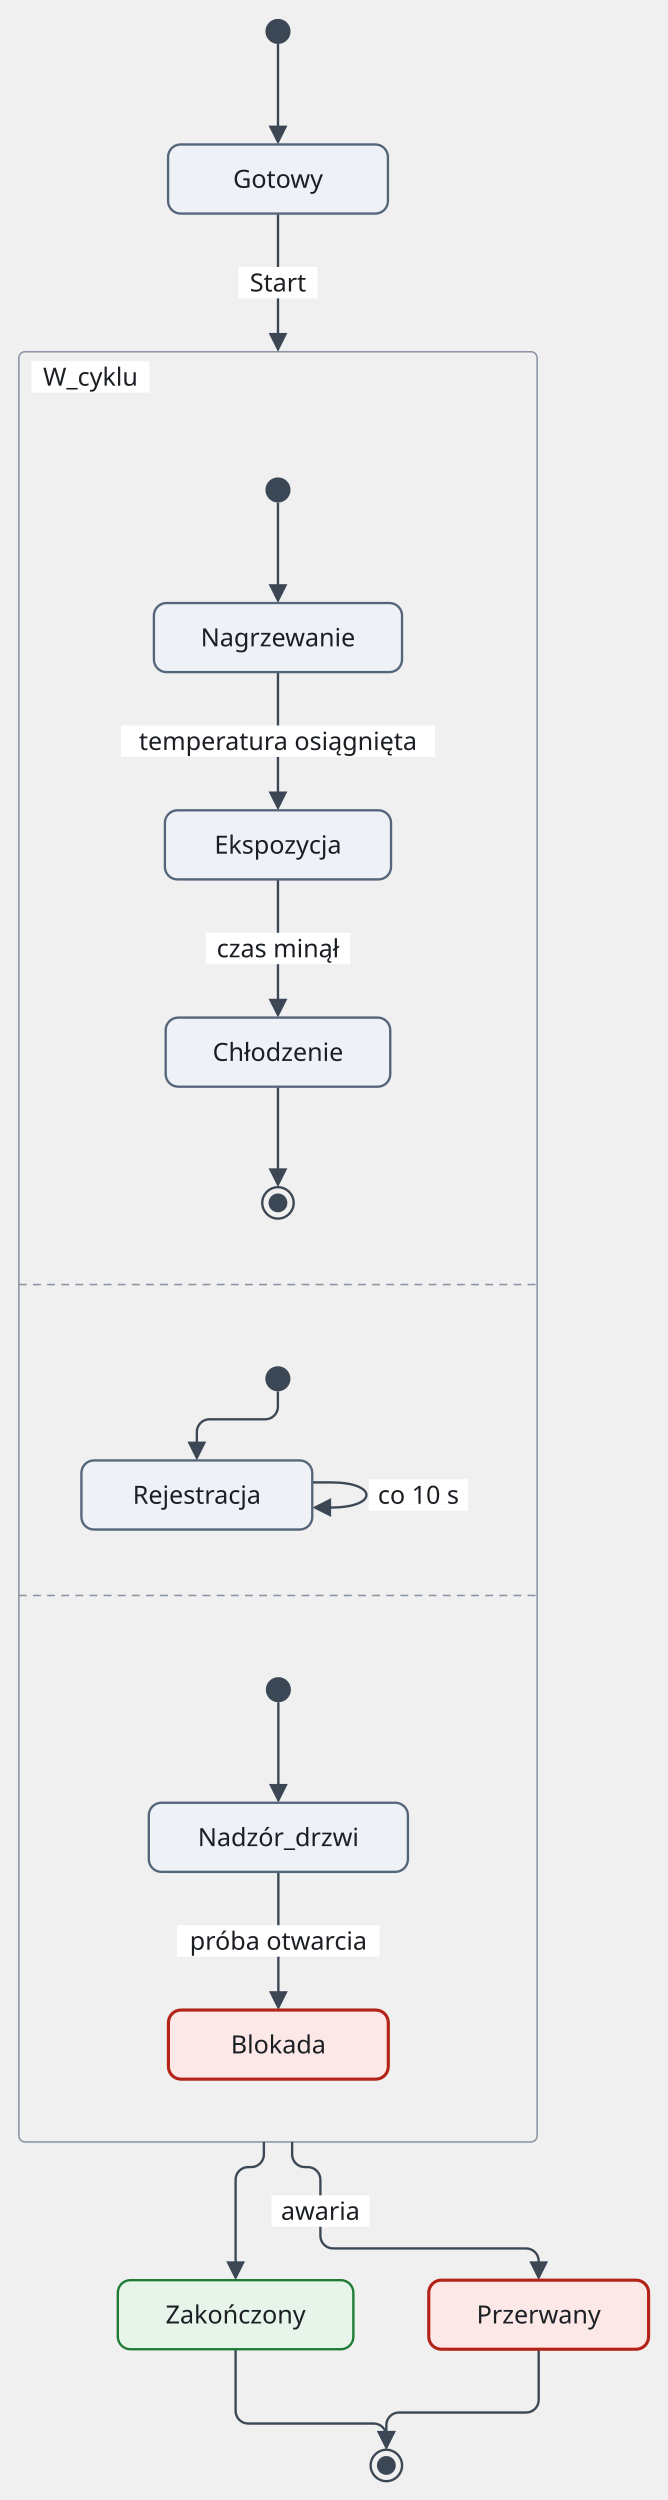
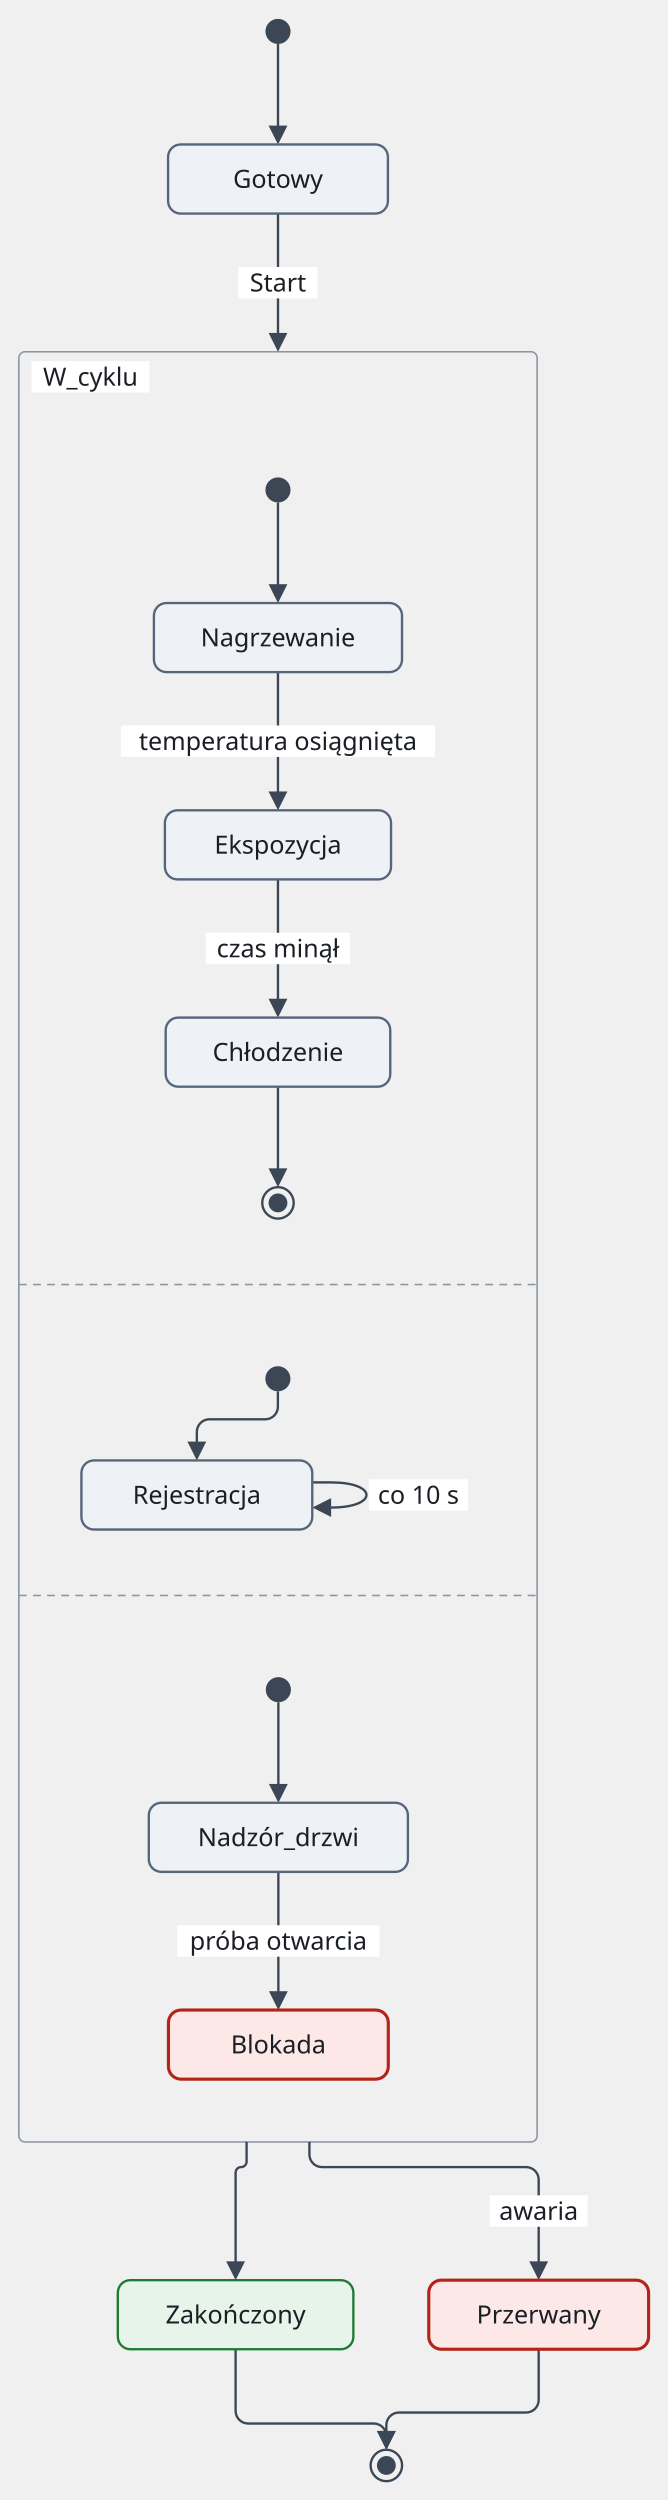
<svg xmlns="http://www.w3.org/2000/svg" version="1.1" width="425.03" height="1592" viewBox="-12.03 -12 425.03 1592" role="img" font-family="Recursive, sans-serif" font-size="16">
  <rect class="cluster" x="-0.03" y="212" width="330.05" height="1140" rx="4" fill="none" stroke="#8a94a3" stroke-width="1" />
  <line class="region-divider" x1="-0.03" y1="806" x2="330.03" y2="806" fill="none" stroke="#8a94a3" stroke-width="1" stroke-dasharray="5 4" />
  <line class="region-divider" x1="-0.03" y1="1004" x2="330.03" y2="1004" fill="none" stroke="#8a94a3" stroke-width="1" stroke-dasharray="5 4" />
  <rect class="cluster" x="43.98" y="262" width="242" height="522" rx="4" fill="none" />
  <rect class="cluster" x="19.92" y="828" width="290.1" height="154" rx="4" fill="none" />
  <rect class="cluster" x="62.22" y="1026" width="205.5" height="306" rx="4" fill="none" />
  <path class="edge" d="M164.98 308 L164.98 340 L164.98 363.6" fill="none" stroke="#3b4754" stroke-width="1.5" />
  <path class="edge" d="M164.98 416 L164.98 448 L164.98 472 L164.98 495.6" fill="none" stroke="#3b4754" stroke-width="1.5" />
  <path class="edge" d="M164.98 548 L164.98 580 L164.98 604 L164.98 627.6" fill="none" stroke="#3b4754" stroke-width="1.5" />
  <path class="edge" d="M164.98 680 L164.98 712 L164.98 735.6" fill="none" stroke="#3b4754" stroke-width="1.5" />
  <path class="edge" d="M186.83 932 L198.83 932 C228.83 932 228.83 948 198.83 948 L195.23 948" fill="none" stroke="#3b4754" stroke-width="1.5" />
  <path class="edge" d="M164.93 874 L164.93 883.8 C164.93 888.2 161.32 891.8 156.92 891.8 L121.32 891.8 C116.92 891.8 113.32 895.4 113.32 899.8 L113.32 909.6" fill="none" stroke="#3b4754" stroke-width="1.5" />
  <path class="edge" d="M165.23 1072 L165.23 1104 L165.23 1127.6" fill="none" stroke="#3b4754" stroke-width="1.5" />
  <path class="edge" d="M165.23 1180 L165.23 1212 L165.23 1236 L165.23 1259.6" fill="none" stroke="#3b4754" stroke-width="1.5" />
  <path class="edge" d="M165 16 L165 48 L165 71.6" fill="none" stroke="#3b4754" stroke-width="1.5" />
  <path class="edge" d="M165 124 L165 156 L165 180 L165 203.6" fill="none" stroke="#3b4754" stroke-width="1.5" />
-   <path class="edge" d="M156 1352 L156 1360 C156 1364.4 152.4 1368 148 1368 L146 1368 C141.6 1368 138 1371.6 138 1376 L138 1384 L138 1408 L138 1431.6" fill="none" stroke="#3b4754" stroke-width="1.5" />
-   <path class="edge" d="M174 1352 L174 1360 C174 1364.4 177.6 1368 182 1368 L184 1368 C188.4 1368 192 1371.6 192 1376 L192 1384 L192 1408 L192 1411.8 C192 1416.2 195.6 1419.8 200 1419.8 L323 1419.8 C327.4 1419.8 331 1423.4 331 1427.8 L331 1431.6" fill="none" stroke="#3b4754" stroke-width="1.5" />
+   <path class="edge" d="M145 1352 L145 1364.5 C145 1366.43 143.43 1368 141.5 1368 L141.5 1368 C139.57 1368 138 1369.58 138 1371.5 L138 1384 L138 1408 L138 1431.6" fill="none" stroke="#3b4754" stroke-width="1.5" />
+   <path class="edge" d="M185 1352 L185 1360 C185 1364.4 188.6 1368 193 1368 L323 1368 C327.4 1368 331 1371.6 331 1376 L331 1384 L331 1408 L331 1431.6" fill="none" stroke="#3b4754" stroke-width="1.5" />
  <path class="edge" d="M138 1484 L138 1516 L138 1523.3 C138 1527.7 141.6 1531.3 146 1531.3 L226 1531.3 C230.4 1531.3 234 1534.9 234 1539.3 L234 1539.6" fill="none" stroke="#3b4754" stroke-width="1.5" />
  <path class="edge" d="M331 1484 L331 1516 L331 1516.3 C331 1520.7 327.4 1524.3 323 1524.3 L242 1524.3 C237.6 1524.3 234 1527.9 234 1532.3 L234 1539.6" fill="none" stroke="#3b4754" stroke-width="1.5" />
  <rect class="cluster-title-background" x="7.97" y="218" width="75.2" height="20" fill="#ffffff" />
  <rect class="cluster-title-background" x="51.98" y="268" width="8" height="0" fill="#ffffff" />
  <rect class="edge-label-background" x="64.98" y="450" width="200" height="20" fill="#ffffff" />
  <rect class="edge-label-background" x="118.98" y="582" width="92" height="20" fill="#ffffff" />
  <rect class="cluster-title-background" x="27.92" y="834" width="8" height="0" fill="#ffffff" />
  <rect class="edge-label-background" x="222.83" y="930" width="63.2" height="20" fill="#ffffff" />
  <rect class="cluster-title-background" x="70.22" y="1032" width="8" height="0" fill="#ffffff" />
  <rect class="edge-label-background" x="100.83" y="1214" width="128.8" height="20" fill="#ffffff" />
  <rect class="edge-label-background" x="139.8" y="158" width="50.4" height="20" fill="#ffffff" />
-   <rect class="edge-label-background" x="160.8" y="1386" width="62.4" height="20" fill="#ffffff" />
+   <rect class="edge-label-background" x="299.8" y="1386" width="62.4" height="20" fill="#ffffff" />
  <polygon class="arrowhead" points="164.98,372 158.98,360 170.98,360" fill="#3b4754" />
  <polygon class="arrowhead" points="164.98,504 158.98,492 170.98,492" fill="#3b4754" />
  <polygon class="arrowhead" points="164.98,636 158.98,624 170.98,624" fill="#3b4754" />
  <polygon class="arrowhead" points="164.98,744 158.98,732 170.98,732" fill="#3b4754" />
  <polygon class="arrowhead" points="186.83,948 198.83,942 198.83,954" fill="#3b4754" />
  <polygon class="arrowhead" points="113.32,918 107.32,906 119.32,906" fill="#3b4754" />
  <polygon class="arrowhead" points="165.23,1136 159.23,1124 171.23,1124" fill="#3b4754" />
  <polygon class="arrowhead" points="165.23,1268 159.23,1256 171.23,1256" fill="#3b4754" />
  <polygon class="arrowhead" points="165,80 159,68 171,68" fill="#3b4754" />
  <polygon class="arrowhead" points="165,212 159,200 171,200" fill="#3b4754" />
  <polygon class="arrowhead" points="138,1440 132,1428 144,1428" fill="#3b4754" />
  <polygon class="arrowhead" points="331,1440 325,1428 337,1428" fill="#3b4754" />
  <polygon class="arrowhead" points="234,1548 228,1536 240,1536" fill="#3b4754" />
  <polygon class="arrowhead" points="234,1548 228,1536 240,1536" fill="#3b4754" />
  <circle class="node" cx="165" cy="8" r="8" fill="#3b4754" />
  <rect class="node" x="95" y="80" width="140" height="44" rx="8" fill="#eef2f7" stroke="#55657a" stroke-width="1.5" />
  <circle class="node" cx="164.98" cy="300" r="8" fill="#3b4754" />
  <rect class="node" x="85.98" y="372" width="158" height="44" rx="8" fill="#eef2f7" stroke="#55657a" stroke-width="1.5" />
  <rect class="node" x="92.98" y="504" width="144" height="44" rx="8" fill="#eef2f7" stroke="#55657a" stroke-width="1.5" />
  <rect class="node" x="93.48" y="636" width="143" height="44" rx="8" fill="#eef2f7" stroke="#55657a" stroke-width="1.5" />
  <circle class="node" cx="164.98" cy="754" r="10" fill="none" stroke="#3b4754" stroke-width="1.5" />
  <circle class="node-detail" cx="164.98" cy="754" r="6" fill="#3b4754" />
  <circle class="node" cx="164.93" cy="866" r="8" fill="#3b4754" />
  <rect class="node" x="39.82" y="918" width="147" height="44" rx="8" fill="#eef2f7" stroke="#55657a" stroke-width="1.5" />
  <circle class="node" cx="165.23" cy="1064" r="8" fill="#3b4754" />
  <rect class="node" x="82.73" y="1136" width="165" height="44" rx="8" fill="#eef2f7" stroke="#55657a" stroke-width="1.5" />
  <rect class="node" x="95.23" y="1268" width="140" height="44" rx="8" fill="#fde8e8" stroke="#b42318" stroke-width="2" />
  <rect class="node" x="63" y="1440" width="150" height="44" rx="8" fill="#e6f4ea" stroke="#1e7b34" stroke-width="1.5" />
  <rect class="node" x="261" y="1440" width="140" height="44" rx="8" fill="#fde8e8" stroke="#b42318" stroke-width="2" />
  <circle class="node" cx="234" cy="1558" r="10" fill="none" stroke="#3b4754" stroke-width="1.5" />
  <circle class="node-detail" cx="234" cy="1558" r="6" fill="#3b4754" />
  <text class="node-label" x="165" y="107.6" text-anchor="middle" fill="#1b1f24">Gotowy</text>
  <text class="cluster-title" x="45.58" y="233.6" text-anchor="middle" fill="#1b1f24">W_cyklu</text>
  <text class="node-label" x="164.98" y="399.6" text-anchor="middle" fill="#1b1f24">Nagrzewanie</text>
  <text class="node-label" x="164.98" y="531.6" text-anchor="middle" fill="#1b1f24">Ekspozycja</text>
  <text class="node-label" x="164.98" y="663.6" text-anchor="middle" fill="#1b1f24">Chłodzenie</text>
  <text class="edge-label" x="164.98" y="465.6" text-anchor="middle" fill="#1b1f24">temperatura osiągnięta</text>
  <text class="edge-label" x="164.98" y="597.6" text-anchor="middle" fill="#1b1f24">czas minął</text>
  <text class="node-label" x="113.32" y="945.6" text-anchor="middle" fill="#1b1f24">Rejestracja</text>
  <text class="edge-label" x="254.43" y="945.6" text-anchor="middle" fill="#1b1f24">co 10 s</text>
  <text class="node-label" x="165.23" y="1163.6" text-anchor="middle" fill="#1b1f24">Nadzór_drzwi</text>
  <text class="node-label" x="165.23" y="1295.6" text-anchor="middle" fill="#1b1f24">Blokada</text>
  <text class="edge-label" x="165.23" y="1229.6" text-anchor="middle" fill="#1b1f24">próba otwarcia</text>
  <text class="node-label" x="138" y="1467.6" text-anchor="middle" fill="#1b1f24">Zakończony</text>
  <text class="node-label" x="331" y="1467.6" text-anchor="middle" fill="#1b1f24">Przerwany</text>
  <text class="edge-label" x="165" y="173.6" text-anchor="middle" fill="#1b1f24">Start</text>
-   <text class="edge-label" x="192" y="1401.6" text-anchor="middle" fill="#1b1f24">awaria</text>
+   <text class="edge-label" x="331" y="1401.6" text-anchor="middle" fill="#1b1f24">awaria</text>
</svg>
